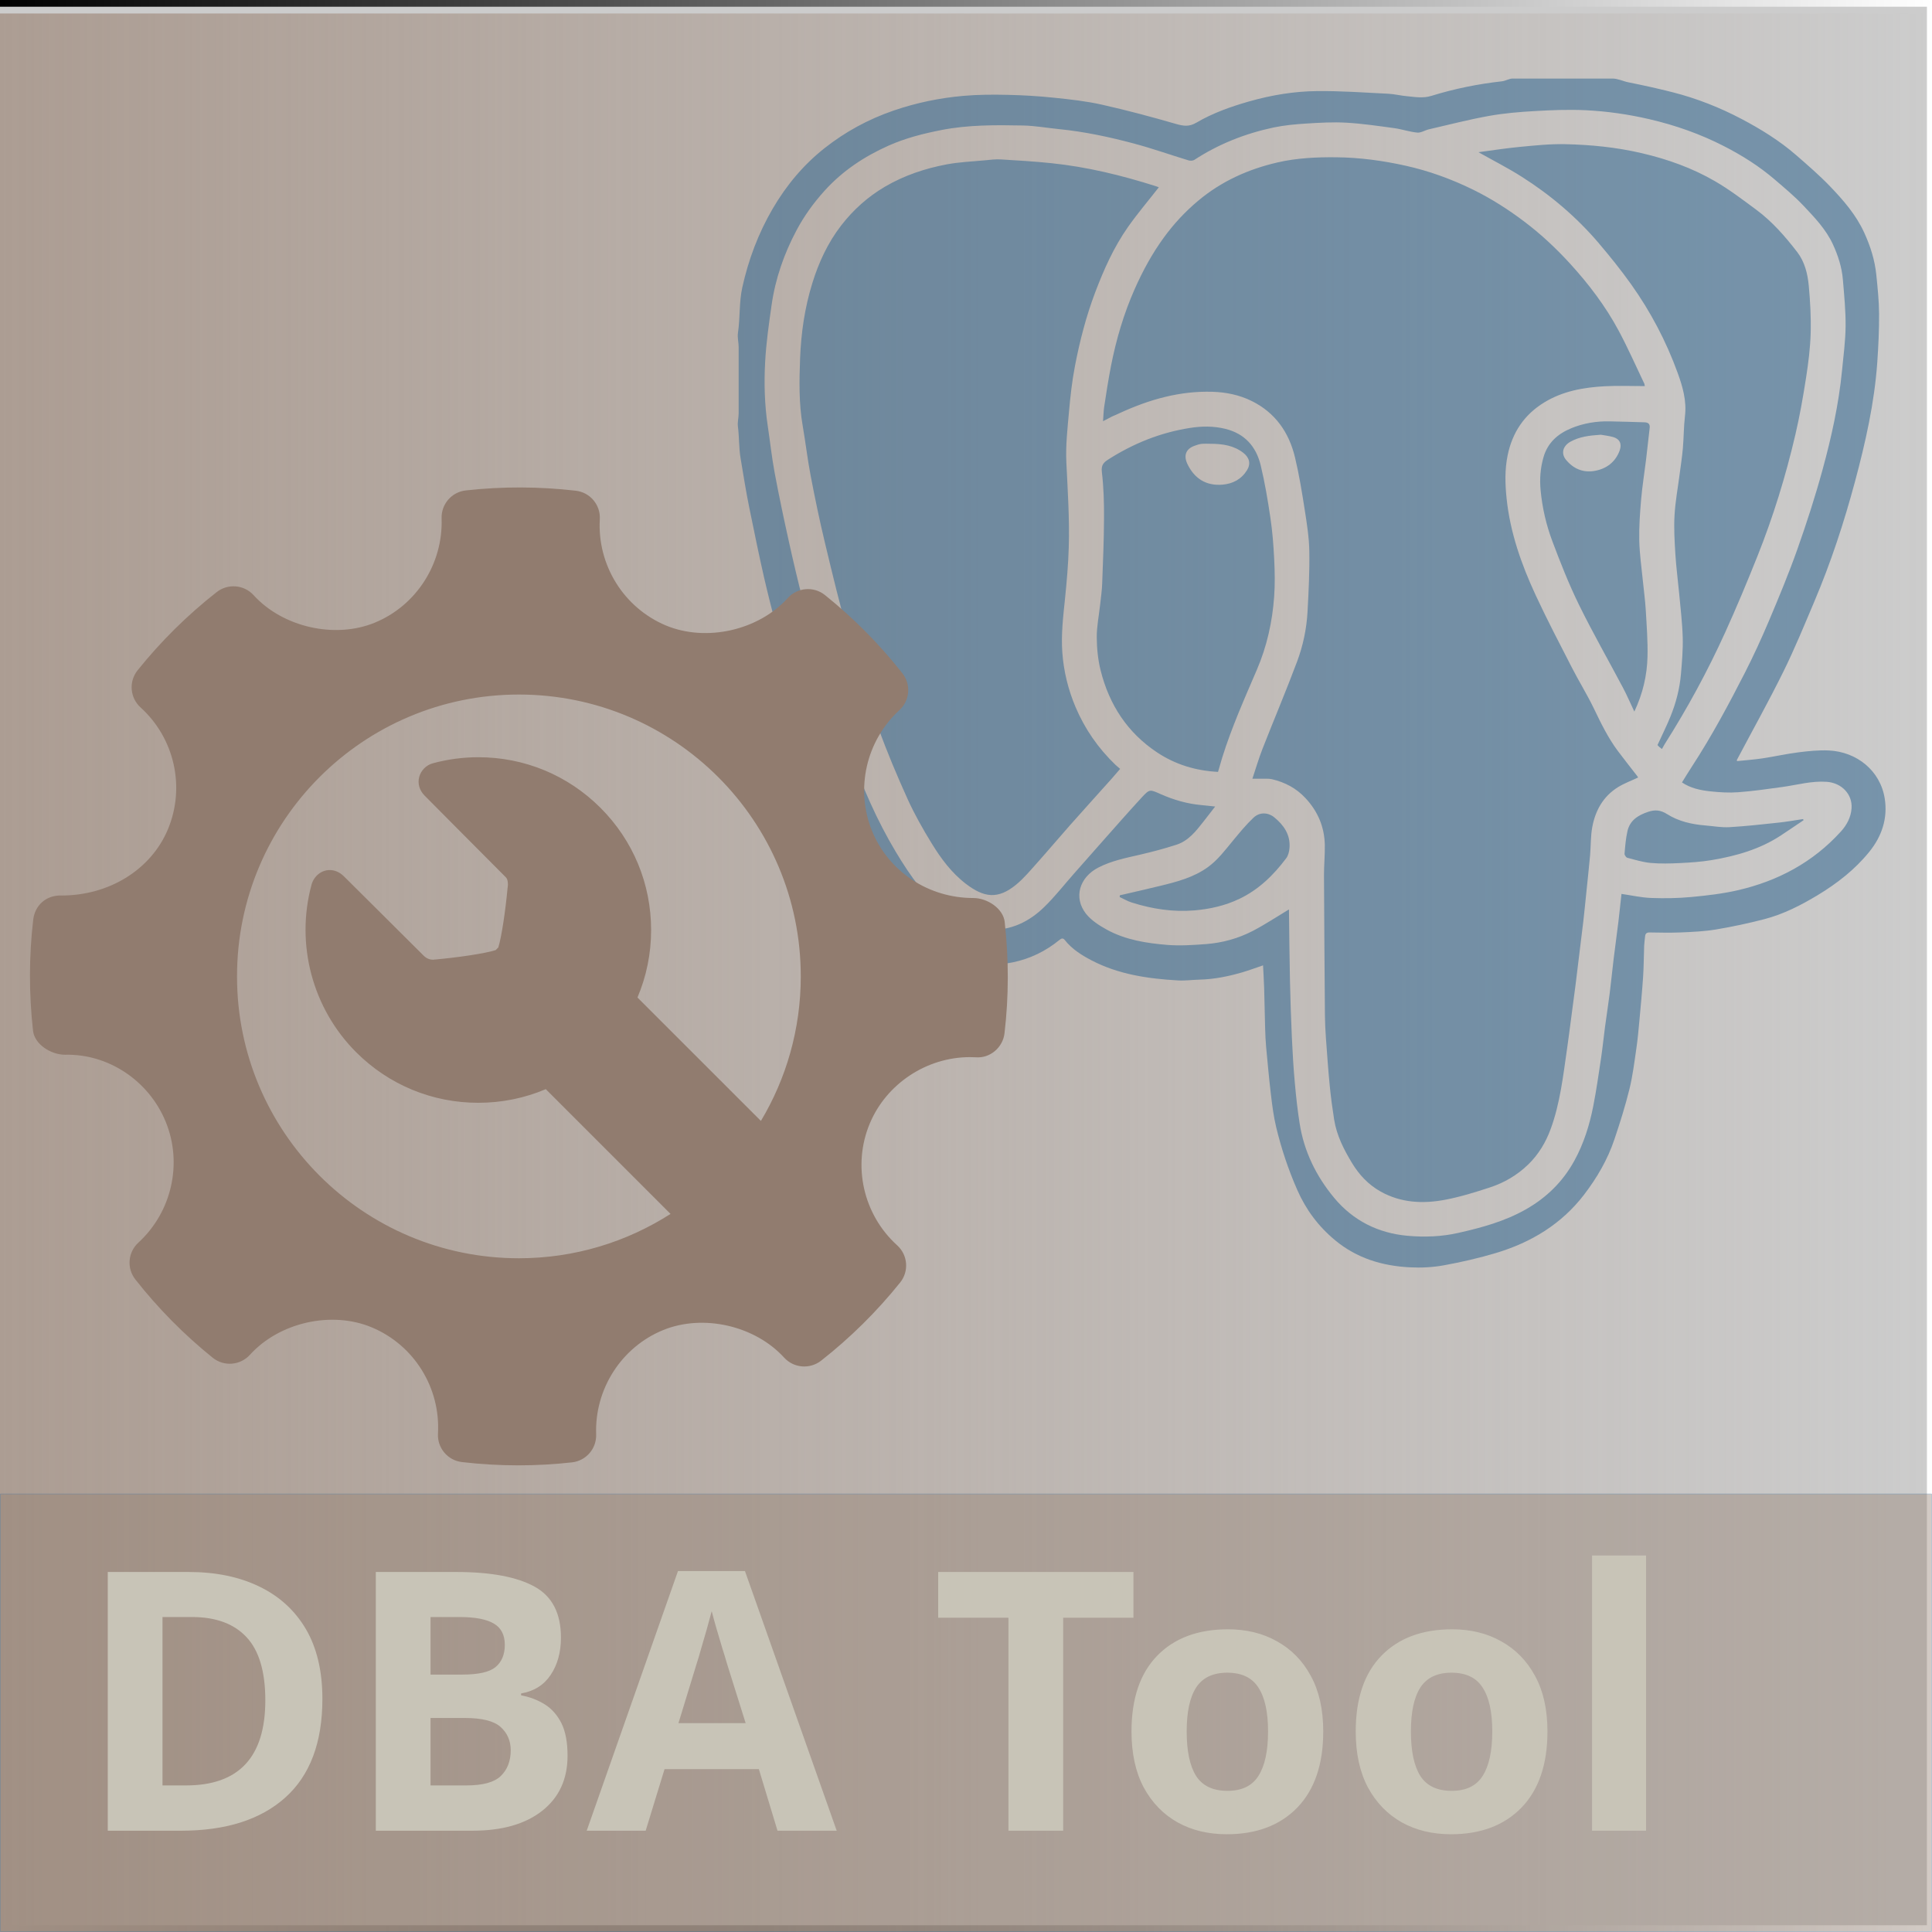
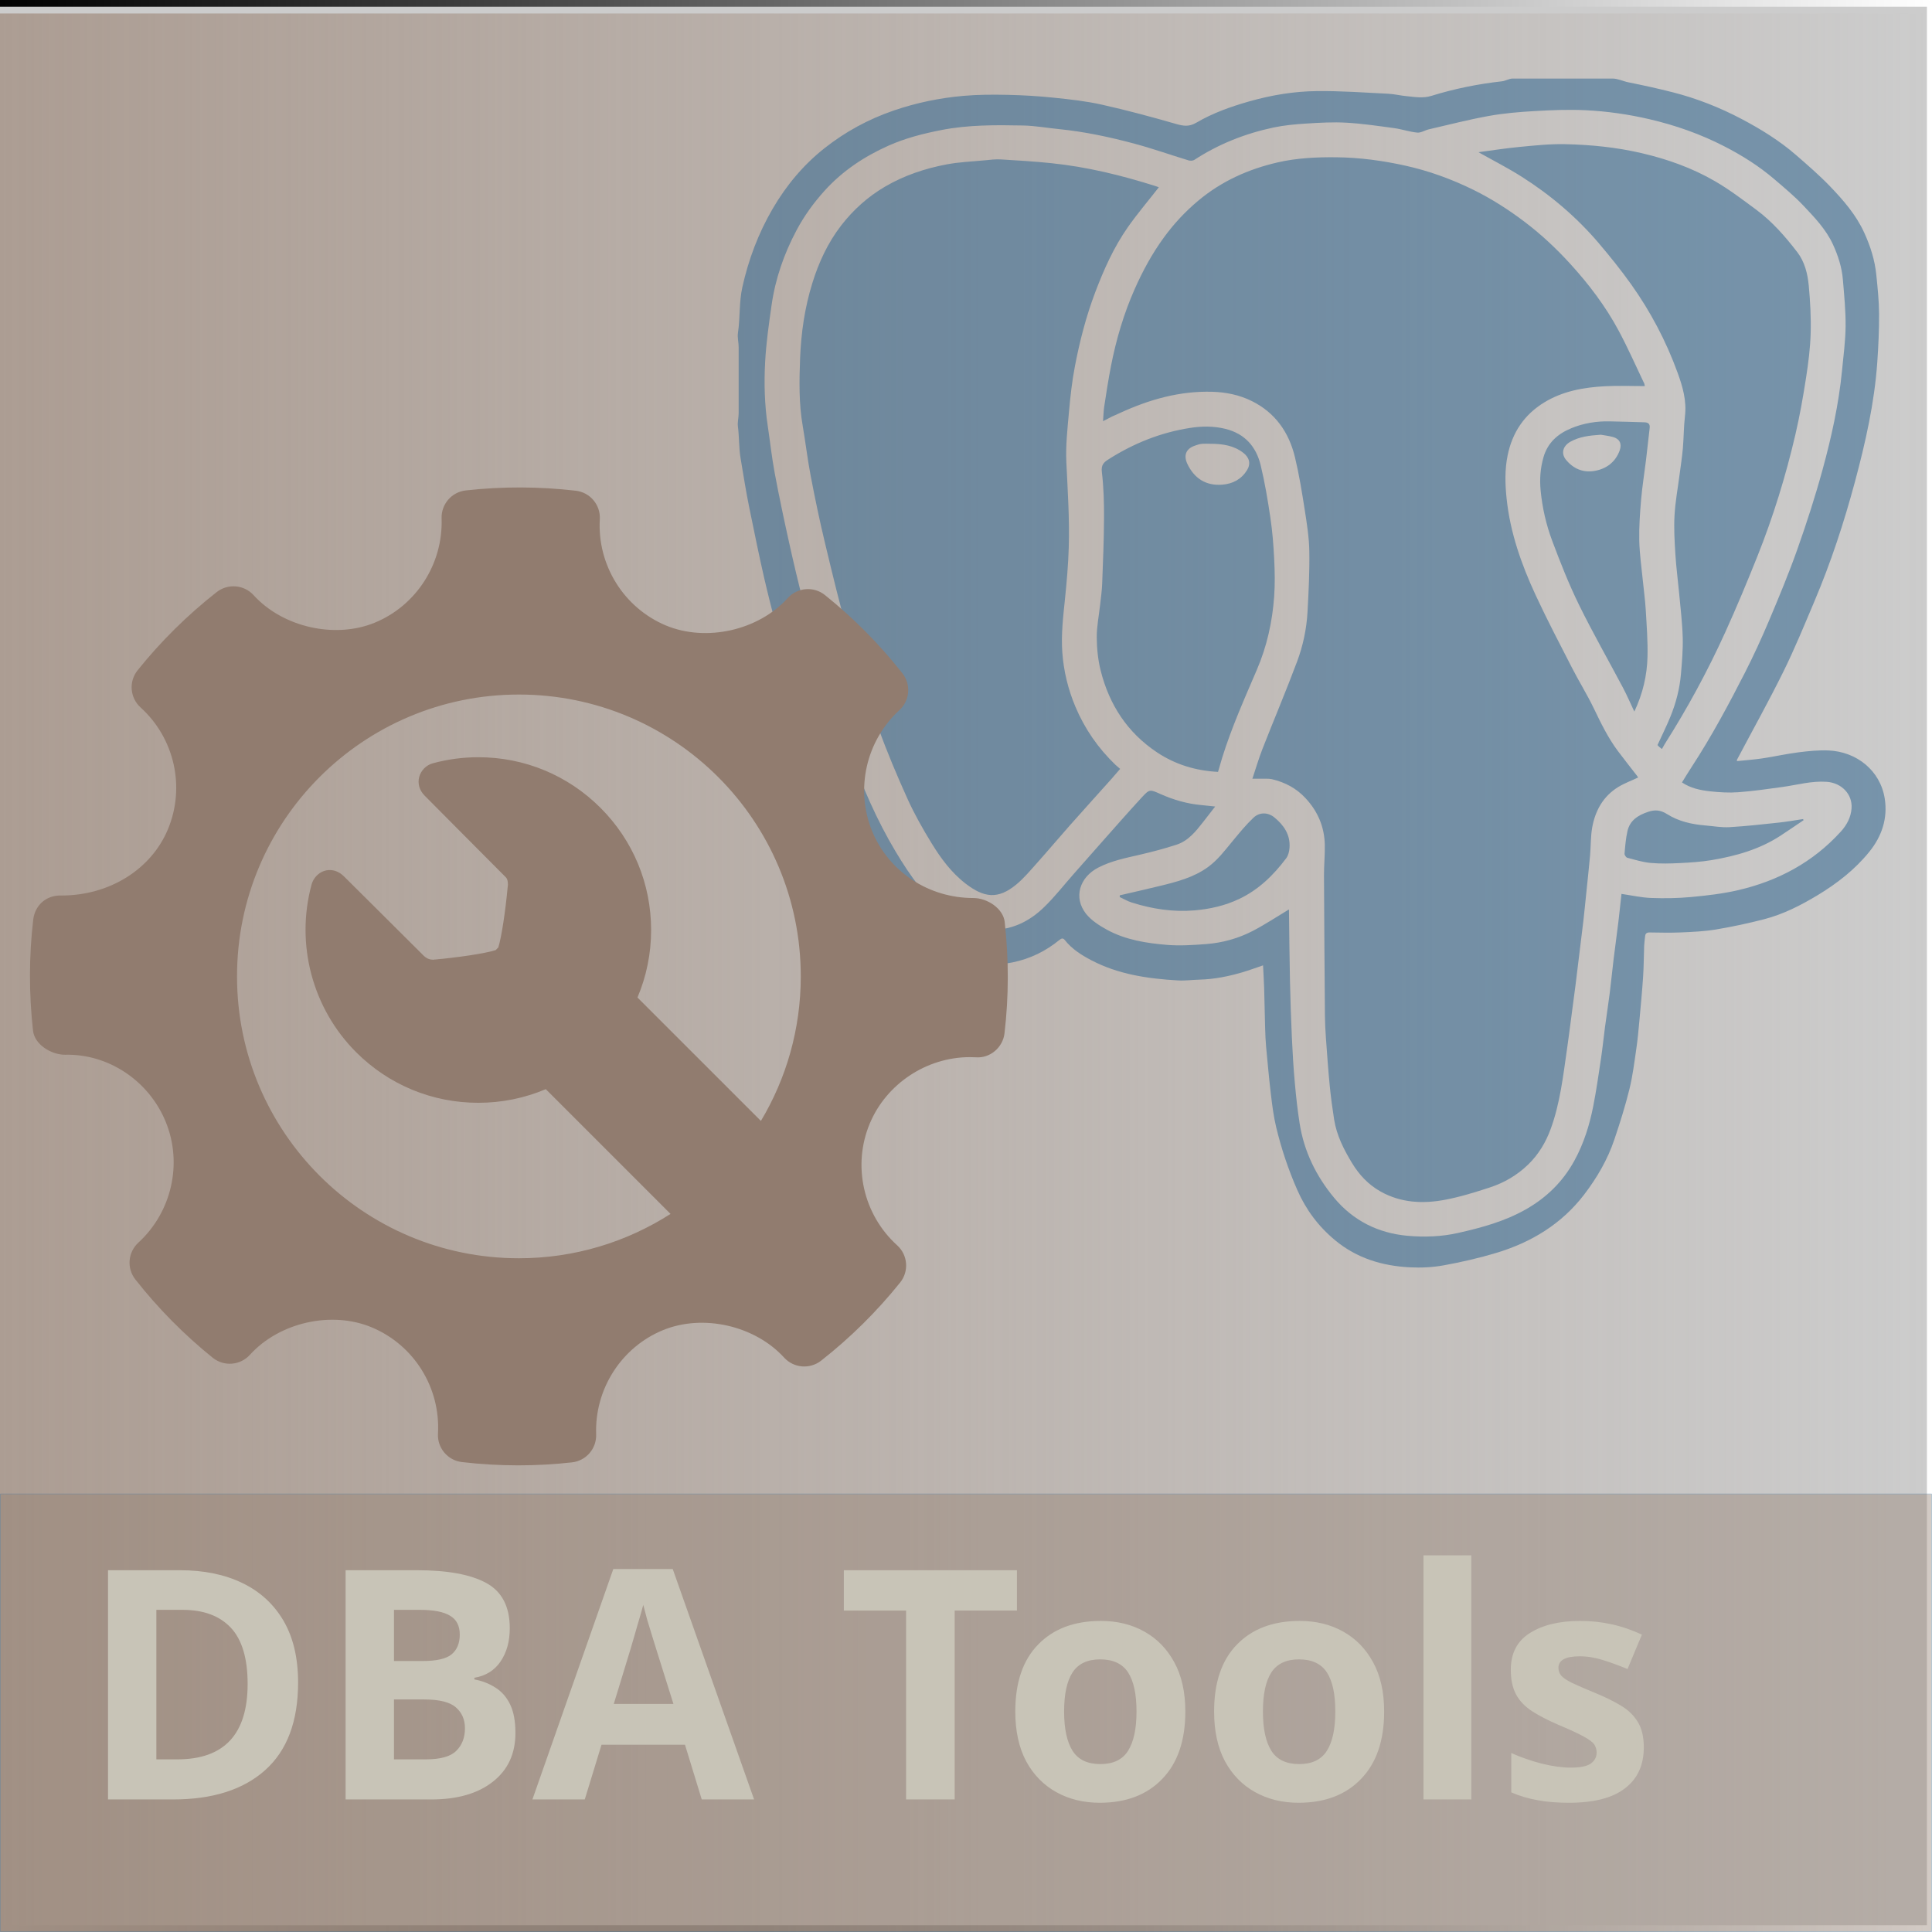
<svg xmlns="http://www.w3.org/2000/svg" xmlns:ns1="http://www.openswatchbook.org/uri/2009/osb" xmlns:xlink="http://www.w3.org/1999/xlink" viewBox="0 0 128 128" version="1.1" id="svg6">
  <defs id="defs10">
    <linearGradient id="linearGradient2481">
      <stop style="stop-color:#ac9d93;stop-opacity:1;" offset="0" id="stop2477" />
      <stop style="stop-color:#ac9d93;stop-opacity:0;" offset="1" id="stop2479" />
    </linearGradient>
    <linearGradient id="linearGradient2465">
      <stop style="stop-color:#000000;stop-opacity:1;" offset="0" id="stop2461" />
      <stop style="stop-color:#000000;stop-opacity:0;" offset="1" id="stop2463" />
    </linearGradient>
    <linearGradient id="linearGradient2389" ns1:paint="solid">
      <stop style="stop-color:#fff6d5;stop-opacity:1;" offset="0" id="stop2387" />
    </linearGradient>
    <linearGradient id="linearGradient2337" ns1:paint="solid">
      <stop style="stop-color:#de8787;stop-opacity:1;" offset="0" id="stop2335" />
    </linearGradient>
    <linearGradient id="linearGradient6006" ns1:paint="solid">
      <stop style="stop-color:#000000;stop-opacity:1;" offset="0" id="stop6004" />
    </linearGradient>
    <linearGradient xlink:href="#linearGradient2465" id="linearGradient2467" x1="-0.448" y1="64" x2="128.109" y2="64" gradientUnits="userSpaceOnUse" />
    <linearGradient xlink:href="#linearGradient2481" id="linearGradient2483" x1="-44.871" y1="51.599" x2="82.793" y2="51.599" gradientUnits="userSpaceOnUse" gradientTransform="translate(44.87132,12.84777)" />
  </defs>
  <rect y="0.446" x="-0.002" height="127.107" width="127.665" id="rect2459" style="fill:#cccccc;fill-opacity:1;stroke:url(#linearGradient2467);stroke-width:0.893;stroke-linecap:round;stroke-linejoin:round;stroke-miterlimit:0;stroke-dasharray:none;stroke-opacity:1;paint-order:stroke fill markers" />
  <rect style="fill:url(#linearGradient2483);fill-opacity:1;stroke:none;stroke-width:0.1;stroke-linecap:round;stroke-linejoin:round;stroke-miterlimit:0;stroke-dasharray:none;stroke-opacity:1;paint-order:stroke fill markers" id="rect839" width="127.665" height="127.107" x="0" y="0.893" />
  <text xml:space="preserve" style="font-style:normal;font-weight:normal;font-size:40px;line-height:1.25;font-family:sans-serif;letter-spacing:0px;word-spacing:0px;fill:#000000;fill-opacity:1;stroke:none" x="14.574" y="24.067" id="text3719">
    <tspan x="14.574" y="59.458" id="tspan3721" />
  </text>
  <path d="m 88.464,82.178 c 1.434,1.186 3.114,1.691 4.929,1.785 0.75,0.039 1.522,0.003 2.261,-0.132 1.171,-0.213 2.339,-0.48 3.478,-0.823 2.32,-0.7 4.325,-1.91 5.821,-3.863 0.853,-1.114 1.553,-2.317 2.002,-3.649 0.371,-1.098 0.72,-2.208 0.998,-3.332 0.219,-0.886 0.328,-1.8 0.461,-2.705 0.089,-0.598 0.142,-1.203 0.198,-1.807 0.09,-0.98 0.183,-1.958 0.248,-2.941 0.046,-0.683 0.044,-1.37 0.07,-2.054 0.01,-0.209 0.042,-0.416 0.062,-0.623 0.017,-0.193 0.114,-0.259 0.311,-0.256 0.691,0.01 1.384,0.028 2.074,-0.003 0.774,-0.034 1.553,-0.068 2.314,-0.195 1.083,-0.182 2.161,-0.411 3.222,-0.688 1.254,-0.329 2.405,-0.917 3.514,-1.586 1.29,-0.78 2.467,-1.694 3.42,-2.873 0.831,-1.026 1.225,-2.214 1.024,-3.511 -0.291,-1.884 -1.874,-3.118 -3.715,-3.202 -0.667,-0.03 -1.344,0.04 -2.008,0.124 -0.804,0.102 -1.596,0.283 -2.397,0.402 -0.554,0.083 -1.114,0.12 -1.666,0.178 l -0.015,-0.072 c 1.032,-1.95 2.107,-3.877 3.083,-5.853 0.75,-1.517 1.39,-3.087 2.051,-4.647 1.096,-2.582 1.97,-5.244 2.695,-7.95 0.694,-2.59 1.287,-5.209 1.475,-7.896 0.075,-1.073 0.127,-2.15 0.12,-3.225 -0.005,-0.858 -0.098,-1.716 -0.183,-2.57 -0.098,-0.979 -0.394,-1.907 -0.803,-2.8 -0.539,-1.178 -1.377,-2.143 -2.257,-3.06 -0.705,-0.734 -1.481,-1.403 -2.249,-2.072 -1.097,-0.954 -2.33,-1.716 -3.61,-2.392 -1.455,-0.768 -2.984,-1.37 -4.579,-1.776 -0.965,-0.246 -1.95,-0.462 -2.926,-0.657 -0.349,-0.07 -0.701,-0.25 -1.052,-0.25 h -6.614 c -0.239,0 -0.476,0.157 -0.717,0.183 -1.583,0.177 -3.148,0.492 -4.668,0.964 -0.568,0.175 -1.086,0.073 -1.626,0.022 C 92.794,6.337 92.387,6.231 91.973,6.21 90.396,6.132 88.818,6.018 87.24,6.035 85.73,6.051 84.235,6.3 82.773,6.715 81.55,7.064 80.352,7.487 79.255,8.131 78.786,8.406 78.413,8.354 77.928,8.215 76.295,7.744 74.652,7.302 72.995,6.932 71.962,6.7 70.899,6.584 69.844,6.475 68.832,6.369 67.815,6.307 66.797,6.285 c -0.994,-0.022 -1.994,-0.021 -2.983,0.067 -1.575,0.14 -3.12,0.46 -4.622,0.977 -1.668,0.574 -3.197,1.406 -4.576,2.497 -1.4,1.108 -2.523,2.459 -3.425,4.004 -0.951,1.63 -1.605,3.374 -2.01,5.205 -0.22,0.993 -0.139,2.014 -0.29,3.021 -0.046,0.312 0.047,0.626 0.047,0.939 v 4.388 c 0,0.291 -0.086,0.583 -0.049,0.876 0.09,0.703 0.059,1.412 0.178,2.11 0.187,1.106 0.356,2.207 0.583,3.305 0.318,1.534 0.621,3.065 0.973,4.592 0.256,1.111 0.534,2.216 0.838,3.314 0.464,1.678 0.917,3.359 1.442,5.017 0.489,1.542 1.046,3.061 1.602,4.581 0.77,2.102 1.688,4.137 2.792,6.085 0.956,1.689 2.046,3.27 3.51,4.57 0.966,0.858 2.038,1.516 3.287,1.846 0.982,0.258 1.982,0.289 2.986,0.083 1.166,-0.238 2.198,-0.741 3.116,-1.492 0.106,-0.086 0.22,-0.152 0.346,0.006 0.475,0.602 1.11,1.003 1.775,1.35 1.794,0.936 3.748,1.217 5.733,1.33 0.482,0.027 0.966,-0.042 1.45,-0.054 0.945,-0.026 1.862,-0.21 2.763,-0.471 0.474,-0.137 0.935,-0.311 1.417,-0.473 0.025,0.513 0.057,1.006 0.073,1.499 l 0.066,2.69 c 0.013,0.41 0.029,0.819 0.066,1.227 0.098,1.051 0.193,2.102 0.318,3.15 0.086,0.722 0.178,1.45 0.347,2.155 0.342,1.422 0.805,2.807 1.394,4.15 0.577,1.317 1.408,2.429 2.518,3.347 z M 85.591,68.764 c -0.057,-1.263 -0.099,-2.527 -0.127,-3.791 -0.034,-1.554 -0.045,-3.108 -0.066,-4.661 l -0.004,-0.059 c -0.79,0.474 -1.568,0.993 -2.391,1.421 -0.966,0.502 -2.014,0.792 -3.099,0.874 -0.85,0.064 -1.714,0.122 -2.56,0.055 -1.389,-0.113 -2.777,-0.33 -4.021,-1.014 -0.504,-0.278 -1.03,-0.616 -1.378,-1.058 -0.833,-1.063 -0.434,-2.406 0.822,-3.053 0.868,-0.448 1.815,-0.634 2.756,-0.852 0.817,-0.189 1.631,-0.404 2.429,-0.664 0.789,-0.258 1.286,-0.898 1.778,-1.526 l 0.779,-1.002 -0.937,-0.098 c -0.93,-0.086 -1.817,-0.343 -2.665,-0.719 -0.725,-0.321 -0.736,-0.356 -1.269,0.222 -0.888,0.964 -1.752,1.952 -2.623,2.933 -0.641,0.722 -1.277,1.447 -1.916,2.171 -0.63,0.716 -1.222,1.472 -1.903,2.137 -1.01,0.989 -2.227,1.583 -3.68,1.516 -0.932,-0.043 -1.785,-0.37 -2.553,-0.903 -1.583,-1.102 -2.649,-2.646 -3.621,-4.266 -1.244,-2.077 -2.2,-4.289 -3.017,-6.56 -0.566,-1.571 -1.134,-3.143 -1.627,-4.737 -0.537,-1.732 -1.008,-3.484 -1.471,-5.237 -0.35,-1.322 -0.661,-2.656 -0.957,-3.992 -0.337,-1.519 -0.66,-3.042 -0.946,-4.572 -0.193,-1.033 -0.304,-2.081 -0.46,-3.12 -0.21,-1.402 -0.249,-2.816 -0.172,-4.223 0.068,-1.268 0.25,-2.532 0.43,-3.791 0.25,-1.742 0.825,-3.386 1.65,-4.939 0.506,-0.951 1.133,-1.816 1.858,-2.619 1.192,-1.319 2.634,-2.272 4.239,-2.988 1.121,-0.5 2.305,-0.8 3.513,-1.036 1.792,-0.349 3.6,-0.334 5.408,-0.298 0.79,0.017 1.578,0.16 2.368,0.239 1.701,0.169 3.367,0.527 5.013,0.968 1.2,0.322 2.375,0.739 3.564,1.101 0.118,0.036 0.294,0.033 0.392,-0.03 1.612,-1.053 3.373,-1.747 5.247,-2.145 0.711,-0.15 1.446,-0.217 2.173,-0.263 0.883,-0.055 1.775,-0.108 2.657,-0.056 1.06,0.061 2.117,0.217 3.17,0.361 0.512,0.07 1.011,0.247 1.523,0.295 0.246,0.023 0.506,-0.155 0.766,-0.216 1.323,-0.306 2.641,-0.646 3.976,-0.887 0.994,-0.179 2.009,-0.264 3.019,-0.322 1.128,-0.065 2.262,-0.112 3.389,-0.058 1.424,0.069 2.837,0.271 4.233,0.596 1.73,0.402 3.387,0.986 4.964,1.798 1.178,0.607 2.297,1.31 3.306,2.173 0.661,0.567 1.338,1.126 1.933,1.758 0.736,0.779 1.486,1.558 1.949,2.555 0.348,0.753 0.596,1.532 0.665,2.355 0.085,1.025 0.188,2.053 0.179,3.079 -0.01,0.981 -0.143,1.961 -0.238,2.94 -0.217,2.23 -0.701,4.413 -1.29,6.566 -0.486,1.778 -1.055,3.537 -1.671,5.277 -0.567,1.602 -1.222,3.175 -1.884,4.742 -0.489,1.158 -1.016,2.305 -1.587,3.425 -1.083,2.121 -2.209,4.221 -3.513,6.221 -0.225,0.345 -0.438,0.698 -0.658,1.051 0.569,0.383 1.213,0.518 1.861,0.589 0.617,0.066 1.246,0.107 1.862,0.061 0.986,-0.074 1.97,-0.214 2.95,-0.351 0.971,-0.136 1.922,-0.412 2.921,-0.339 0.995,0.073 1.709,0.83 1.641,1.762 -0.043,0.59 -0.314,1.097 -0.706,1.53 -1.852,2.043 -4.177,3.281 -6.836,3.892 -1.01,0.232 -2.052,0.351 -3.086,0.448 -0.881,0.082 -1.773,0.095 -2.657,0.062 -0.65,-0.024 -1.294,-0.173 -1.958,-0.269 -0.067,0.607 -0.13,1.24 -0.207,1.87 l -0.31,2.418 c -0.094,0.766 -0.166,1.536 -0.263,2.302 -0.094,0.744 -0.212,1.484 -0.311,2.227 -0.092,0.692 -0.16,1.388 -0.264,2.079 -0.158,1.059 -0.309,2.121 -0.516,3.172 -0.248,1.256 -0.627,2.472 -1.249,3.605 -0.757,1.383 -1.83,2.437 -3.196,3.217 -1.408,0.804 -2.948,1.222 -4.507,1.573 -1.106,0.249 -2.242,0.289 -3.361,0.187 -1.94,-0.175 -3.596,-1.005 -4.848,-2.509 -1.194,-1.436 -2.003,-3.081 -2.292,-4.944 -0.139,-0.886 -0.238,-1.778 -0.317,-2.671 -0.09,-0.994 -0.149,-1.99 -0.195,-2.985 z m 2.181,-12.763 c 0.012,0.664 -0.057,1.328 -0.054,1.992 0.014,3.09 0.036,6.181 0.062,9.272 0.005,0.505 0.03,1.011 0.066,1.515 0.076,1.056 0.151,2.113 0.254,3.165 0.074,0.748 0.174,1.494 0.291,2.236 0.168,1.05 0.646,1.986 1.189,2.881 0.467,0.77 1.076,1.422 1.877,1.874 1.362,0.766 2.826,0.83 4.303,0.548 0.998,-0.19 1.978,-0.496 2.946,-0.812 0.955,-0.311 1.818,-0.819 2.542,-1.521 0.679,-0.658 1.161,-1.46 1.486,-2.345 0.63,-1.717 0.827,-3.525 1.087,-5.319 0.098,-0.672 0.182,-1.346 0.271,-2.018 0.102,-0.766 0.204,-1.53 0.302,-2.296 0.074,-0.571 0.139,-1.142 0.209,-1.712 0.1,-0.819 0.205,-1.638 0.3,-2.457 0.073,-0.634 0.134,-1.27 0.199,-1.905 0.083,-0.812 0.172,-1.622 0.245,-2.435 0.054,-0.616 0.032,-1.244 0.142,-1.85 0.201,-1.11 0.726,-2.054 1.71,-2.665 0.411,-0.254 0.877,-0.422 1.333,-0.638 l -0.079,-0.119 c -0.422,-0.547 -0.854,-1.086 -1.267,-1.639 -0.65,-0.869 -1.117,-1.838 -1.586,-2.811 -0.445,-0.923 -0.989,-1.797 -1.457,-2.709 -0.817,-1.592 -1.649,-3.18 -2.401,-4.801 -0.946,-2.04 -1.692,-4.15 -1.926,-6.409 -0.1,-0.955 -0.126,-1.91 0.069,-2.857 0.31,-1.512 1.098,-2.694 2.426,-3.505 1.232,-0.752 2.604,-0.995 4.009,-1.071 0.872,-0.047 1.75,-0.009 2.654,-0.009 l -0.03,-0.153 c -0.563,-1.178 -1.089,-2.375 -1.706,-3.524 -0.869,-1.622 -1.982,-3.085 -3.221,-4.442 -0.917,-1.004 -1.911,-1.935 -3,-2.76 -1.07,-0.81 -2.198,-1.534 -3.402,-2.126 -1.435,-0.706 -2.931,-1.252 -4.499,-1.6 -1.508,-0.334 -3.024,-0.539 -4.571,-0.556 -1.318,-0.014 -2.629,0.046 -3.913,0.343 -1.939,0.449 -3.713,1.247 -5.254,2.54 -0.862,0.722 -1.614,1.533 -2.271,2.435 -0.774,1.06 -1.396,2.207 -1.929,3.408 -0.731,1.649 -1.233,3.363 -1.577,5.126 -0.171,0.88 -0.306,1.766 -0.442,2.651 -0.048,0.311 -0.051,0.627 -0.08,0.983 l 0.586,-0.305 0.571,-0.256 c 1.934,-0.884 3.936,-1.453 6.088,-1.388 0.915,0.027 1.789,0.209 2.603,0.61 1.56,0.77 2.472,2.077 2.869,3.732 0.274,1.142 0.462,2.307 0.644,3.469 0.142,0.907 0.289,1.824 0.305,2.739 0.023,1.338 -0.044,2.678 -0.117,4.015 -0.062,1.139 -0.299,2.26 -0.698,3.323 -0.723,1.933 -1.53,3.834 -2.282,5.756 -0.249,0.635 -0.44,1.292 -0.674,1.99 l 0.95,8e-4 c 0.115,0.002 0.233,0.006 0.344,0.032 0.865,0.204 1.616,0.596 2.231,1.262 0.822,0.883 1.253,1.917 1.274,3.114 z M 71.255,46.838 c -0.491,-1.163 -0.786,-2.377 -0.875,-3.63 -0.083,-1.179 0.057,-2.352 0.178,-3.526 0.117,-1.137 0.216,-2.279 0.25,-3.42 0.057,-1.878 -0.07,-3.75 -0.159,-5.626 -0.054,-1.117 0.076,-2.247 0.175,-3.366 0.09,-1.008 0.202,-2.018 0.393,-3.012 0.319,-1.667 0.744,-3.31 1.348,-4.903 0.572,-1.51 1.231,-2.98 2.159,-4.304 0.638,-0.909 1.359,-1.756 2.053,-2.644 l -0.206,-0.074 c -2.258,-0.717 -4.554,-1.278 -6.916,-1.522 -1.116,-0.116 -2.237,-0.183 -3.356,-0.25 -0.344,-0.02 -0.693,0.026 -1.038,0.059 -0.854,0.082 -1.718,0.114 -2.558,0.274 -1.43,0.272 -2.801,0.73 -4.071,1.474 -1.141,0.669 -2.098,1.532 -2.901,2.569 -0.886,1.145 -1.483,2.439 -1.911,3.818 -0.506,1.628 -0.747,3.304 -0.812,4.994 -0.057,1.482 -0.085,2.973 0.171,4.449 0.19,1.098 0.317,2.209 0.526,3.305 0.286,1.492 0.594,2.981 0.949,4.458 0.506,2.115 1.014,4.232 1.614,6.321 0.574,2.001 1.222,3.984 1.926,5.944 0.574,1.599 1.239,3.169 1.939,4.717 0.456,1.009 1.008,1.98 1.587,2.924 0.615,1.003 1.316,1.955 2.265,2.683 1.199,0.918 2.126,1.062 3.345,0.053 0.522,-0.431 0.962,-0.966 1.417,-1.474 0.721,-0.806 1.417,-1.637 2.135,-2.447 0.914,-1.031 1.84,-2.052 2.759,-3.08 0.194,-0.217 0.382,-0.441 0.571,-0.66 L 73.898,50.668 C 72.758,49.57 71.873,48.298 71.255,46.838 Z M 105.926,16.117 c 0.747,0.876 1.47,1.778 2.138,2.715 1.291,1.814 2.323,3.773 3.084,5.869 0.336,0.924 0.605,1.857 0.485,2.867 -0.083,0.708 -0.078,1.426 -0.139,2.137 -0.052,0.592 -0.146,1.181 -0.222,1.771 -0.115,0.89 -0.282,1.778 -0.331,2.671 -0.048,0.851 0.003,1.71 0.056,2.562 0.054,0.866 0.17,1.729 0.25,2.593 0.09,0.982 0.211,1.961 0.238,2.944 0.022,0.806 -0.05,1.617 -0.119,2.423 -0.084,0.97 -0.33,1.91 -0.696,2.809 -0.258,0.635 -0.566,1.25 -0.857,1.885 l 0.117,0.123 0.178,0.138 0.18,-0.32 c 1.51,-2.381 2.854,-4.854 4.017,-7.421 0.75,-1.653 1.45,-3.329 2.123,-5.016 1.049,-2.625 1.88,-5.322 2.521,-8.075 0.288,-1.235 0.509,-2.489 0.704,-3.744 0.153,-0.981 0.279,-1.973 0.308,-2.962 0.03,-1.05 -0.028,-2.107 -0.125,-3.153 -0.073,-0.79 -0.268,-1.586 -0.762,-2.229 -0.797,-1.034 -1.656,-2.023 -2.713,-2.806 -0.89,-0.658 -1.778,-1.336 -2.733,-1.89 -1.514,-0.879 -3.153,-1.463 -4.866,-1.862 -1.673,-0.39 -3.365,-0.558 -5.069,-0.594 -1.005,-0.022 -2.014,0.086 -3.017,0.182 -0.909,0.085 -1.812,0.23 -2.726,0.35 0.982,0.552 1.95,1.043 2.862,1.622 1.92,1.216 3.641,2.679 5.117,4.411 z M 80.984,50.165 c 0.62,-1.984 1.466,-3.88 2.284,-5.785 0.665,-1.546 1.027,-3.174 1.148,-4.848 0.06,-0.825 0.044,-1.66 0.003,-2.487 -0.046,-0.918 -0.118,-1.841 -0.253,-2.75 -0.172,-1.163 -0.367,-2.327 -0.642,-3.469 -0.298,-1.235 -1.05,-2.096 -2.34,-2.413 -0.785,-0.193 -1.566,-0.185 -2.36,-0.059 -1.938,0.305 -3.713,1.019 -5.365,2.066 -0.333,0.21 -0.517,0.381 -0.458,0.857 0.122,1.011 0.148,2.038 0.143,3.058 -0.006,1.444 -0.068,2.888 -0.122,4.331 -0.018,0.47 -0.086,0.938 -0.137,1.406 -0.077,0.717 -0.226,1.433 -0.222,2.149 0.005,0.738 0.08,1.492 0.259,2.206 0.569,2.265 1.772,4.118 3.745,5.426 1.214,0.805 2.556,1.21 4.03,1.287 0.098,-0.338 0.188,-0.658 0.286,-0.974 z M 78.667,30.735 c -0.26,-0.545 -0.111,-0.997 0.49,-1.206 0.147,-0.05 0.298,-0.106 0.45,-0.121 0.21,-0.021 0.422,-0.006 0.634,-0.006 0.764,0.005 1.498,0.111 2.128,0.596 0.405,0.312 0.514,0.724 0.251,1.15 -0.372,0.602 -0.938,0.905 -1.634,0.962 -1.095,0.09 -1.864,-0.42 -2.32,-1.375 z m 30.379,-0.199 0.249,-2.18 c 0.036,-0.291 -0.117,-0.371 -0.362,-0.378 -0.77,-0.021 -1.54,-0.049 -2.31,-0.062 -0.867,-0.016 -1.713,0.123 -2.516,0.453 -0.891,0.367 -1.57,0.954 -1.847,1.925 -0.207,0.723 -0.262,1.446 -0.189,2.201 0.111,1.153 0.367,2.271 0.77,3.344 0.539,1.434 1.102,2.868 1.777,4.242 0.913,1.86 1.945,3.661 2.914,5.493 0.258,0.489 0.478,1 0.747,1.57 0.566,-1.197 0.841,-2.395 0.872,-3.63 0.026,-1.041 -0.056,-2.084 -0.117,-3.125 -0.038,-0.637 -0.128,-1.27 -0.19,-1.906 -0.086,-0.885 -0.217,-1.77 -0.238,-2.657 -0.02,-0.902 0.044,-1.81 0.121,-2.711 0.072,-0.862 0.214,-1.719 0.318,-2.58 z m -1.735,-0.699 c -0.286,0.79 -0.898,1.236 -1.691,1.366 -0.739,0.122 -1.387,-0.15 -1.869,-0.741 -0.343,-0.42 -0.212,-0.917 0.302,-1.202 0.59,-0.326 1.239,-0.409 2.005,-0.458 0.209,0.038 0.521,0.07 0.818,0.154 0.431,0.122 0.591,0.448 0.434,0.88 z M 84.433,54.158 c -0.422,-0.346 -0.982,-0.366 -1.384,0.014 -0.499,0.472 -0.938,1.011 -1.378,1.542 -0.506,0.614 -0.983,1.253 -1.636,1.729 -0.951,0.692 -2.062,0.978 -3.177,1.25 -0.886,0.216 -1.778,0.417 -2.666,0.623 l -0.011,0.115 c 0.264,0.122 0.519,0.274 0.795,0.362 1.356,0.429 2.736,0.643 4.169,0.522 1.034,-0.089 2.019,-0.314 2.953,-0.757 1.286,-0.609 2.275,-1.574 3.116,-2.696 0.141,-0.187 0.205,-0.464 0.221,-0.706 0.057,-0.853 -0.376,-1.487 -1.002,-1.998 z m 24.755,-0.37 c -0.665,0.223 -1.206,0.563 -1.366,1.282 -0.11,0.486 -0.15,0.99 -0.192,1.488 -0.009,0.088 0.102,0.25 0.185,0.272 0.512,0.135 1.027,0.294 1.55,0.342 0.644,0.058 1.298,0.04 1.946,0.008 0.699,-0.035 1.403,-0.081 2.093,-0.196 1.623,-0.274 3.195,-0.717 4.59,-1.638 0.504,-0.332 1.002,-0.671 1.502,-1.009 l -0.042,-0.071 c -0.534,0.079 -1.066,0.176 -1.602,0.233 -1.091,0.117 -2.183,0.24 -3.278,0.303 -0.529,0.03 -1.065,-0.071 -1.598,-0.114 -0.894,-0.073 -1.768,-0.271 -2.524,-0.75 -0.436,-0.275 -0.801,-0.306 -1.266,-0.15 z" id="path2" style="clip-rule:evenodd;opacity:0.6;fill:#336791;fill-opacity:0.92;fill-rule:evenodd;stroke-width:0.8;" />
  <path d="m 66.567,61.092 c -0.102,-0.911 -1.164,-1.596 -2.083,-1.596 -2.968,0 -5.602,-1.742 -6.707,-4.438 -1.128,-2.761 -0.4,-5.981 1.811,-8.009 0.697,-0.637 0.781,-1.703 0.198,-2.443 -1.52,-1.929 -3.246,-3.672 -5.132,-5.183 -0.738,-0.592 -1.822,-0.509 -2.462,0.199 -1.931,2.138 -5.399,2.933 -8.079,1.815 -2.788,-1.173 -4.548,-3.999 -4.375,-7.033 0.057,-0.953 -0.64,-1.782 -1.59,-1.893 -2.42,-0.28 -4.861,-0.288 -7.288,-0.019 -0.938,0.104 -1.635,0.913 -1.603,1.854 0.105,3.004 -1.675,5.78 -4.436,6.911 -2.648,1.082 -6.092,0.293 -8.019,-1.826 -0.637,-0.698 -1.702,-0.784 -2.444,-0.205 -1.941,1.523 -3.706,3.267 -5.24,5.181 -0.598,0.744 -0.509,1.822 0.193,2.461 2.255,2.042 2.982,5.289 1.811,8.083 -1.118,2.663 -3.883,4.379 -7.048,4.379 -1.027,-0.033 -1.758,0.657 -1.872,1.591 -0.285,2.433 -0.288,4.913 -0.014,7.365 0.102,0.914 1.196,1.594 2.124,1.594 2.821,-0.072 5.528,1.674 6.666,4.438 1.132,2.761 0.403,5.979 -1.812,8.011 -0.693,0.637 -0.781,1.701 -0.196,2.44 1.504,1.917 3.232,3.661 5.123,5.185 0.742,0.598 1.822,0.514 2.466,-0.195 1.938,-2.143 5.406,-2.936 8.075,-1.816 2.796,1.17 4.555,3.996 4.383,7.03 -0.056,0.953 0.642,1.784 1.589,1.893 1.238,0.145 2.483,0.217 3.732,0.217 1.185,0 2.371,-0.065 3.556,-0.197 0.939,-0.104 1.635,-0.913 1.603,-1.855 -0.108,-3.002 1.675,-5.779 4.433,-6.908 2.666,-1.089 6.094,-0.292 8.022,1.824 0.64,0.697 1.699,0.781 2.444,0.205 1.938,-1.519 3.7,-3.263 5.24,-5.181 0.598,-0.742 0.513,-1.822 -0.193,-2.462 -2.255,-2.041 -2.986,-5.289 -1.815,-8.08 1.101,-2.627 3.763,-4.391 6.626,-4.391 l 0.401,0.011 c 0.93,0.075 1.784,-0.64 1.896,-1.589 0.286,-2.435 0.289,-4.912 0.014,-7.366 z M 34.378,83.363 c -10.314,0 -18.675,-8.361 -18.675,-18.674 0,-10.314 8.361,-18.674 18.675,-18.674 10.314,0 18.675,8.361 18.675,18.674 0,3.501 -0.965,6.775 -2.641,9.575 L 42.234,66.087 c 0.592,-1.396 0.905,-2.909 0.904,-4.471 0,-3.058 -1.191,-5.933 -3.354,-8.095 -2.162,-2.162 -5.037,-3.353 -8.094,-3.353 -1.02,0 -2.036,0.136 -3.019,0.403 -0.43,0.117 -0.782,0.472 -0.897,0.903 -0.117,0.441 0.015,0.893 0.359,1.238 0,0 4.037,4.068 5.388,5.419 0.141,0.141 0.141,0.479 0.121,0.601 l -0.013,0.089 c -0.136,1.485 -0.399,3.267 -0.615,3.952 -0.029,0.029 -0.057,0.053 -0.086,0.083 -0.031,0.031 -0.06,0.061 -0.09,0.092 -0.694,0.223 -2.504,0.488 -4.012,0.623 l 2.81e-4,-0.008 -0.068,0.017 c -0.012,0.002 -0.034,0.003 -0.064,0.003 -0.163,0 -0.403,-0.046 -0.621,-0.263 -1.406,-1.406 -5.285,-5.257 -5.285,-5.257 -0.348,-0.347 -0.705,-0.42 -0.943,-0.42 -0.554,0 -1.051,0.401 -1.207,0.975 -1.068,3.951 0.064,8.201 2.955,11.092 2.163,2.162 5.038,3.353 8.096,3.353 1.562,0 3.075,-0.312 4.47,-0.904 l 8.266,8.266 c -2.902,1.857 -6.348,2.938 -10.049,2.938 z" id="path2597" style="fill:#917c6f;stroke-width:0.28" />
  <rect style="opacity:0.4;fill:#917c6f;fill-opacity:1;stroke:#3e6e94;stroke-width:0.088;stroke-linecap:round;stroke-linejoin:round;stroke-miterlimit:0;stroke-dasharray:none;stroke-opacity:1;paint-order:stroke fill markers" id="rect3194" width="127.912" height="28.955" x="0.044" y="99.001" />
-   <text xml:space="preserve" style="font-style:normal;font-weight:normal;font-size:24px;line-height:1.25;font-family:sans-serif;letter-spacing:0px;word-spacing:0px;fill:#c8c4b7;fill-opacity:1;stroke:none" x="4.986" y="121.288" id="text3200">
-     <tspan x="4.986" y="121.288" id="tspan3202" style="font-style:normal;font-variant:normal;font-weight:bold;font-stretch:normal;font-family:sans-serif;-inkscape-font-specification:'sans-serif Bold'">DBA Tool</tspan>
+   <text xml:space="preserve" style="font-style:normal;font-weight:normal;font-size:21.274px;line-height:1.25;font-family:sans-serif;letter-spacing:0px;word-spacing:0px;fill:#c8c4b7;fill-opacity:1;stroke:none;stroke-width:0.886" x="5.236" y="119.218" id="text3200">
+     <tspan x="5.236" y="119.218" id="tspan3202" style="font-style:normal;font-variant:normal;font-weight:bold;font-stretch:normal;font-family:sans-serif;-inkscape-font-specification:'sans-serif Bold';stroke-width:0.886">DBA Tools</tspan>
  </text>
</svg>
